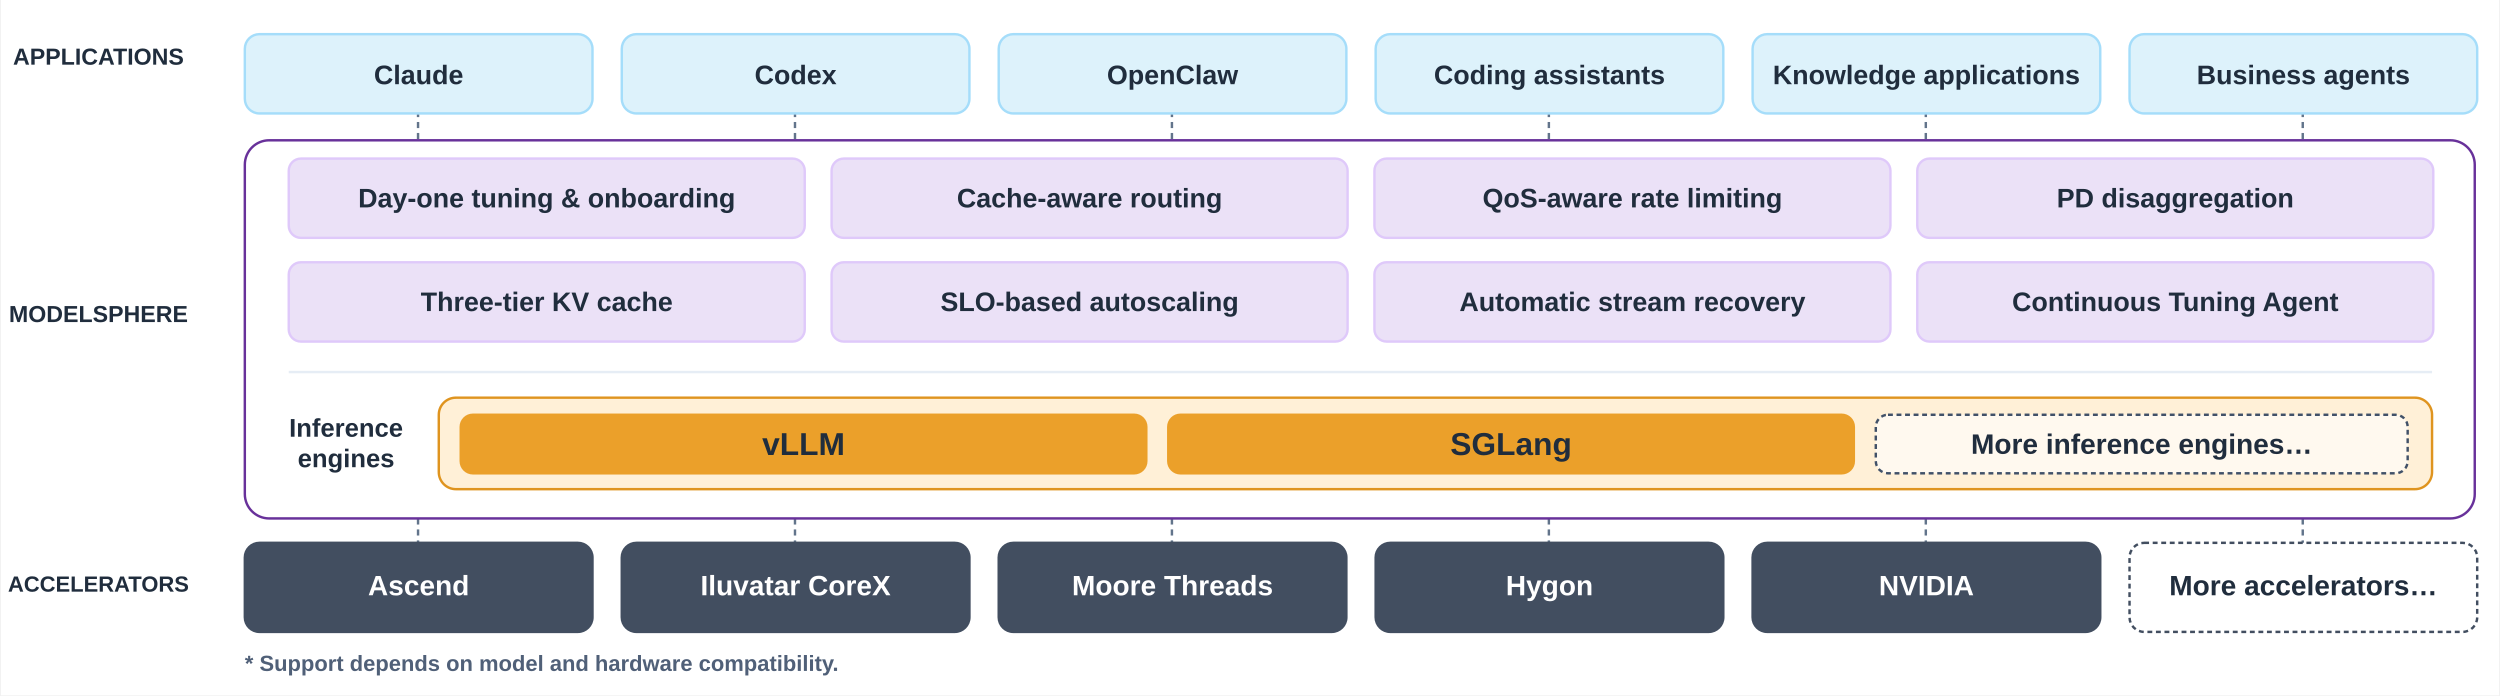
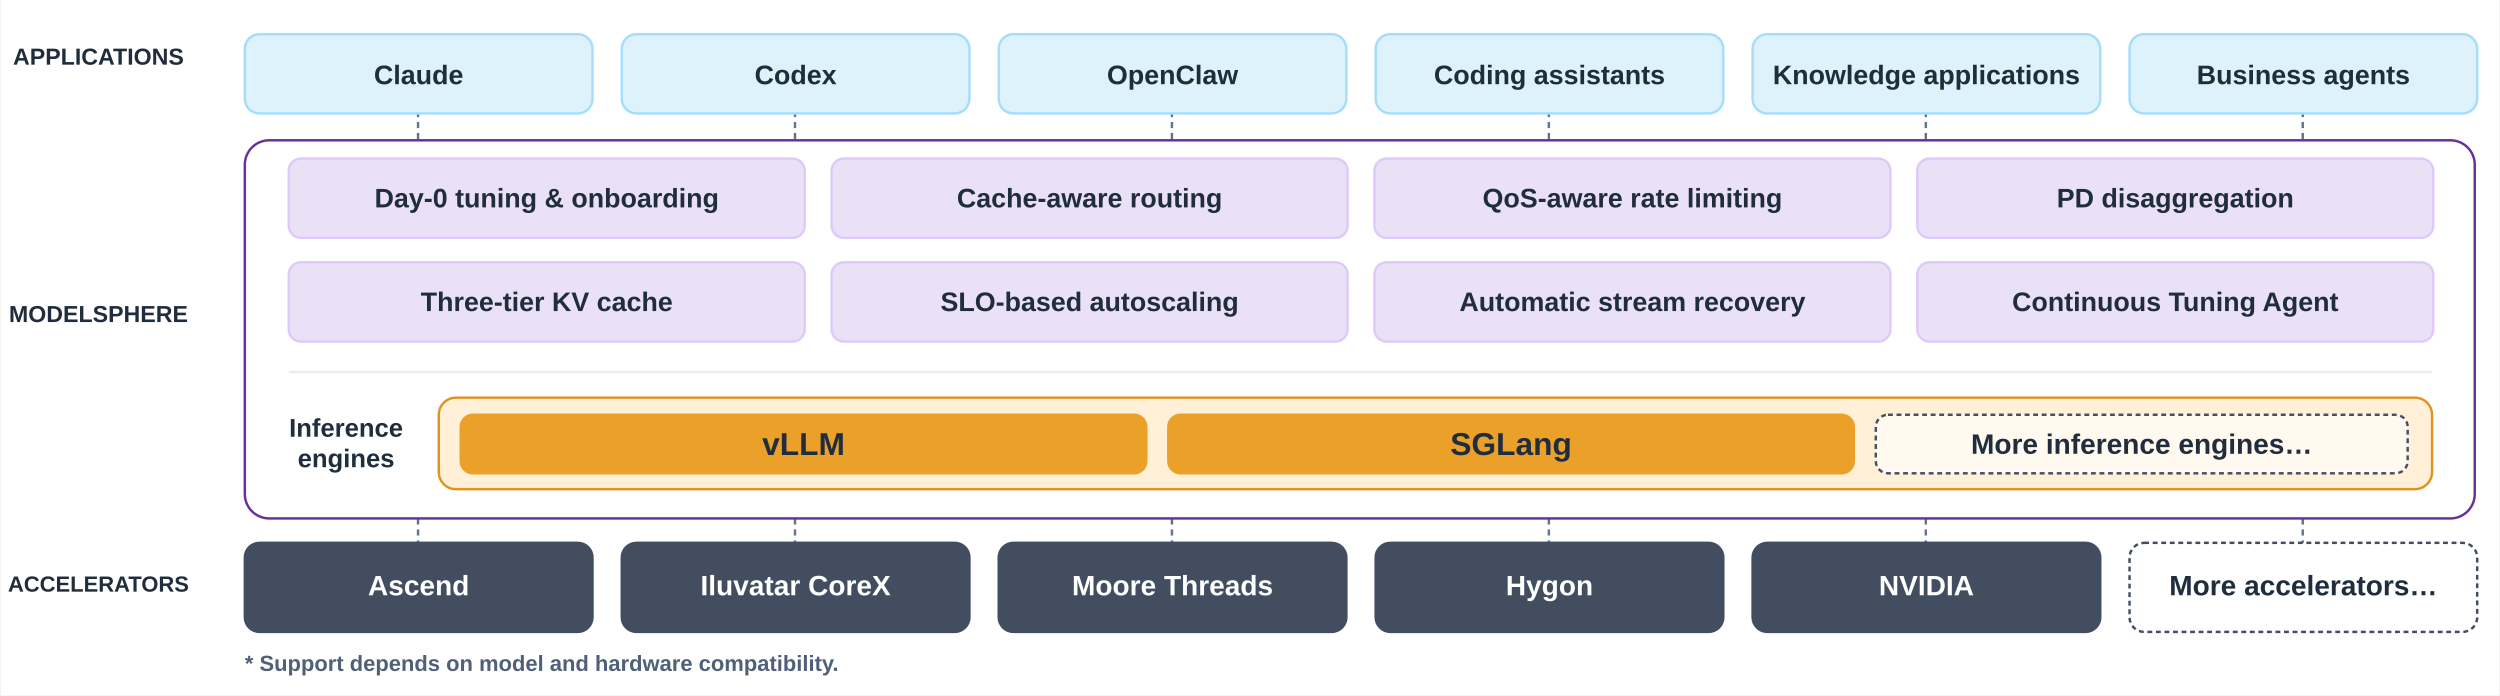
<svg xmlns="http://www.w3.org/2000/svg" width="2675" height="744" viewBox="0 0 2048 570" role="img" aria-labelledby="title desc">
  <rect width="2048" height="570" fill="#fff" />
  <g font-family="Arial, sans-serif" fill="#202d3d">
    <path d="M342 91v25M342 425v20" stroke="#62748b" stroke-width="2" stroke-dasharray="5 4" />
    <path d="M651 91v25M651 425v20" stroke="#62748b" stroke-width="2" stroke-dasharray="5 4" />
    <path d="M960 91v25M960 425v20" stroke="#62748b" stroke-width="2" stroke-dasharray="5 4" />
    <path d="M1269 91v25M1269 425v20" stroke="#62748b" stroke-width="2" stroke-dasharray="5 4" />
    <path d="M1578 91v25M1578 425v20" stroke="#62748b" stroke-width="2" stroke-dasharray="5 4" />
    <path d="M1887 91v25M1887 425v20" stroke="#62748b" stroke-width="2" stroke-dasharray="5 4" />
    <text x="80" y="53" font-size="19" text-anchor="middle" font-weight="600">APPLICATIONS</text>
    <text x="80" y="264" font-size="19" text-anchor="middle" font-weight="600">MODELSPHERE</text>
    <text x="80" y="485" font-size="18" text-anchor="middle" font-weight="600">ACCELERATORS</text>
    <rect x="200" y="28" width="285" height="65" rx="12" fill="#ddf2fb" stroke="#a5ddfa" stroke-width="2" />
    <text x="342.5" y="69" font-size="22" text-anchor="middle" font-weight="600">Claude</text>
    <rect x="509" y="28" width="285" height="65" rx="12" fill="#ddf2fb" stroke="#a5ddfa" stroke-width="2" />
    <text x="651.5" y="69" font-size="22" text-anchor="middle" font-weight="600">Codex</text>
    <rect x="818" y="28" width="285" height="65" rx="12" fill="#ddf2fb" stroke="#a5ddfa" stroke-width="2" />
    <text x="960.5" y="69" font-size="22" text-anchor="middle" font-weight="600">OpenClaw</text>
    <rect x="1127" y="28" width="285" height="65" rx="12" fill="#ddf2fb" stroke="#a5ddfa" stroke-width="2" />
    <text x="1269.5" y="69" font-size="22" text-anchor="middle" font-weight="600">Coding assistants</text>
    <rect x="1436" y="28" width="285" height="65" rx="12" fill="#ddf2fb" stroke="#a5ddfa" stroke-width="2" />
    <text x="1578.5" y="69" font-size="22" text-anchor="middle" font-weight="600">Knowledge applications</text>
    <rect x="1745" y="28" width="285" height="65" rx="12" fill="#ddf2fb" stroke="#a5ddfa" stroke-width="2" />
    <text x="1887.5" y="69" font-size="22" text-anchor="middle" font-weight="600">Business agents</text>
    <rect x="200" y="115" width="1828" height="310" rx="20" fill="#fff" stroke="#68319a" stroke-width="2" />
    <rect x="236" y="130" width="423" height="65" rx="10" fill="#ebe1f7" stroke="#dfc9fa" stroke-width="2" />
-     <text x="447.5" y="170" font-size="22" text-anchor="middle" font-weight="600">Day-one tuning &amp; onboarding</text>
+     <text x="447.5" y="170" font-size="22" text-anchor="middle" font-weight="600">Day-0 tuning &amp; onboarding</text>
    <rect x="681" y="130" width="423" height="65" rx="10" fill="#ebe1f7" stroke="#dfc9fa" stroke-width="2" />
    <text x="892.5" y="170" font-size="22" text-anchor="middle" font-weight="600">Cache-aware routing</text>
    <rect x="1126" y="130" width="423" height="65" rx="10" fill="#ebe1f7" stroke="#dfc9fa" stroke-width="2" />
    <text x="1337.5" y="170" font-size="22" text-anchor="middle" font-weight="600">QoS-aware rate limiting</text>
    <rect x="1571" y="130" width="423" height="65" rx="10" fill="#ebe1f7" stroke="#dfc9fa" stroke-width="2" />
    <text x="1782.5" y="170" font-size="22" text-anchor="middle" font-weight="600">PD disaggregation</text>
    <rect x="236" y="215" width="423" height="65" rx="10" fill="#ebe1f7" stroke="#dfc9fa" stroke-width="2" />
    <text x="447.5" y="255" font-size="22" text-anchor="middle" font-weight="600">Three-tier KV cache</text>
    <rect x="681" y="215" width="423" height="65" rx="10" fill="#ebe1f7" stroke="#dfc9fa" stroke-width="2" />
    <text x="892.5" y="255" font-size="22" text-anchor="middle" font-weight="600">SLO-based autoscaling</text>
    <rect x="1126" y="215" width="423" height="65" rx="10" fill="#ebe1f7" stroke="#dfc9fa" stroke-width="2" />
    <text x="1337.5" y="255" font-size="22" text-anchor="middle" font-weight="600">Automatic stream recovery</text>
    <rect x="1571" y="215" width="423" height="65" rx="10" fill="#ebe1f7" stroke="#dfc9fa" stroke-width="2" />
    <text x="1782.5" y="255" font-size="22" text-anchor="middle" font-weight="600">Continuous Tuning Agent</text>
    <path d="M236 305H1993" stroke="#e6edf5" stroke-width="2" />
    <text x="283" y="358" font-size="21" text-anchor="middle" font-weight="600">Inference</text>
    <text x="283" y="383" font-size="21" text-anchor="middle" font-weight="600">engines</text>
    <rect x="359" y="326" width="1634" height="75" rx="14" fill="#fff0d7" stroke="#df941f" stroke-width="2" />
    <rect x="377" y="340" width="562" height="48" rx="10" fill="#eba02a" stroke="#eba02a" stroke-width="2" />
    <text x="658" y="373" font-size="26" text-anchor="middle" font-weight="600">vLLM</text>
    <rect x="957" y="340" width="562" height="48" rx="10" fill="#eba02a" stroke="#eba02a" stroke-width="2" />
    <text x="1238" y="373" font-size="26" text-anchor="middle" font-weight="600">SGLang</text>
    <rect x="1537" y="340" width="436" height="48" rx="10" fill="#fff9ef" stroke="#415168" stroke-width="2" stroke-dasharray="4 3" />
    <text x="1755" y="372" font-size="23" text-anchor="middle" font-weight="600">More inference engines…</text>
    <rect x="200" y="445" width="285" height="73" rx="12" fill="#424e60" stroke="#424e60" stroke-width="2" />
    <text x="342.5" y="488" font-size="23" text-anchor="middle" font-weight="600" fill="#fff">Ascend</text>
    <rect x="509" y="445" width="285" height="73" rx="12" fill="#424e60" stroke="#424e60" stroke-width="2" />
    <text x="651.5" y="488" font-size="23" text-anchor="middle" font-weight="600" fill="#fff">Iluvatar CoreX</text>
    <rect x="818" y="445" width="285" height="73" rx="12" fill="#424e60" stroke="#424e60" stroke-width="2" />
    <text x="960.5" y="488" font-size="23" text-anchor="middle" font-weight="600" fill="#fff">Moore Threads</text>
    <rect x="1127" y="445" width="285" height="73" rx="12" fill="#424e60" stroke="#424e60" stroke-width="2" />
    <text x="1269.5" y="488" font-size="23" text-anchor="middle" font-weight="600" fill="#fff">Hygon</text>
    <rect x="1436" y="445" width="285" height="73" rx="12" fill="#424e60" stroke="#424e60" stroke-width="2" />
    <text x="1578.5" y="488" font-size="23" text-anchor="middle" font-weight="600" fill="#fff">NVIDIA</text>
    <rect x="1745" y="445" width="285" height="73" rx="12" fill="#fff" stroke="#424e60" stroke-width="2" stroke-dasharray="4 3" />
    <text x="1887.5" y="488" font-size="23" text-anchor="middle" font-weight="600" fill="#202d3d">More accelerators…</text>
    <text x="200" y="550" font-size="18" text-anchor="start" font-weight="600" fill="#506078">* Support depends on model and hardware compatibility.</text>
  </g>
</svg>
